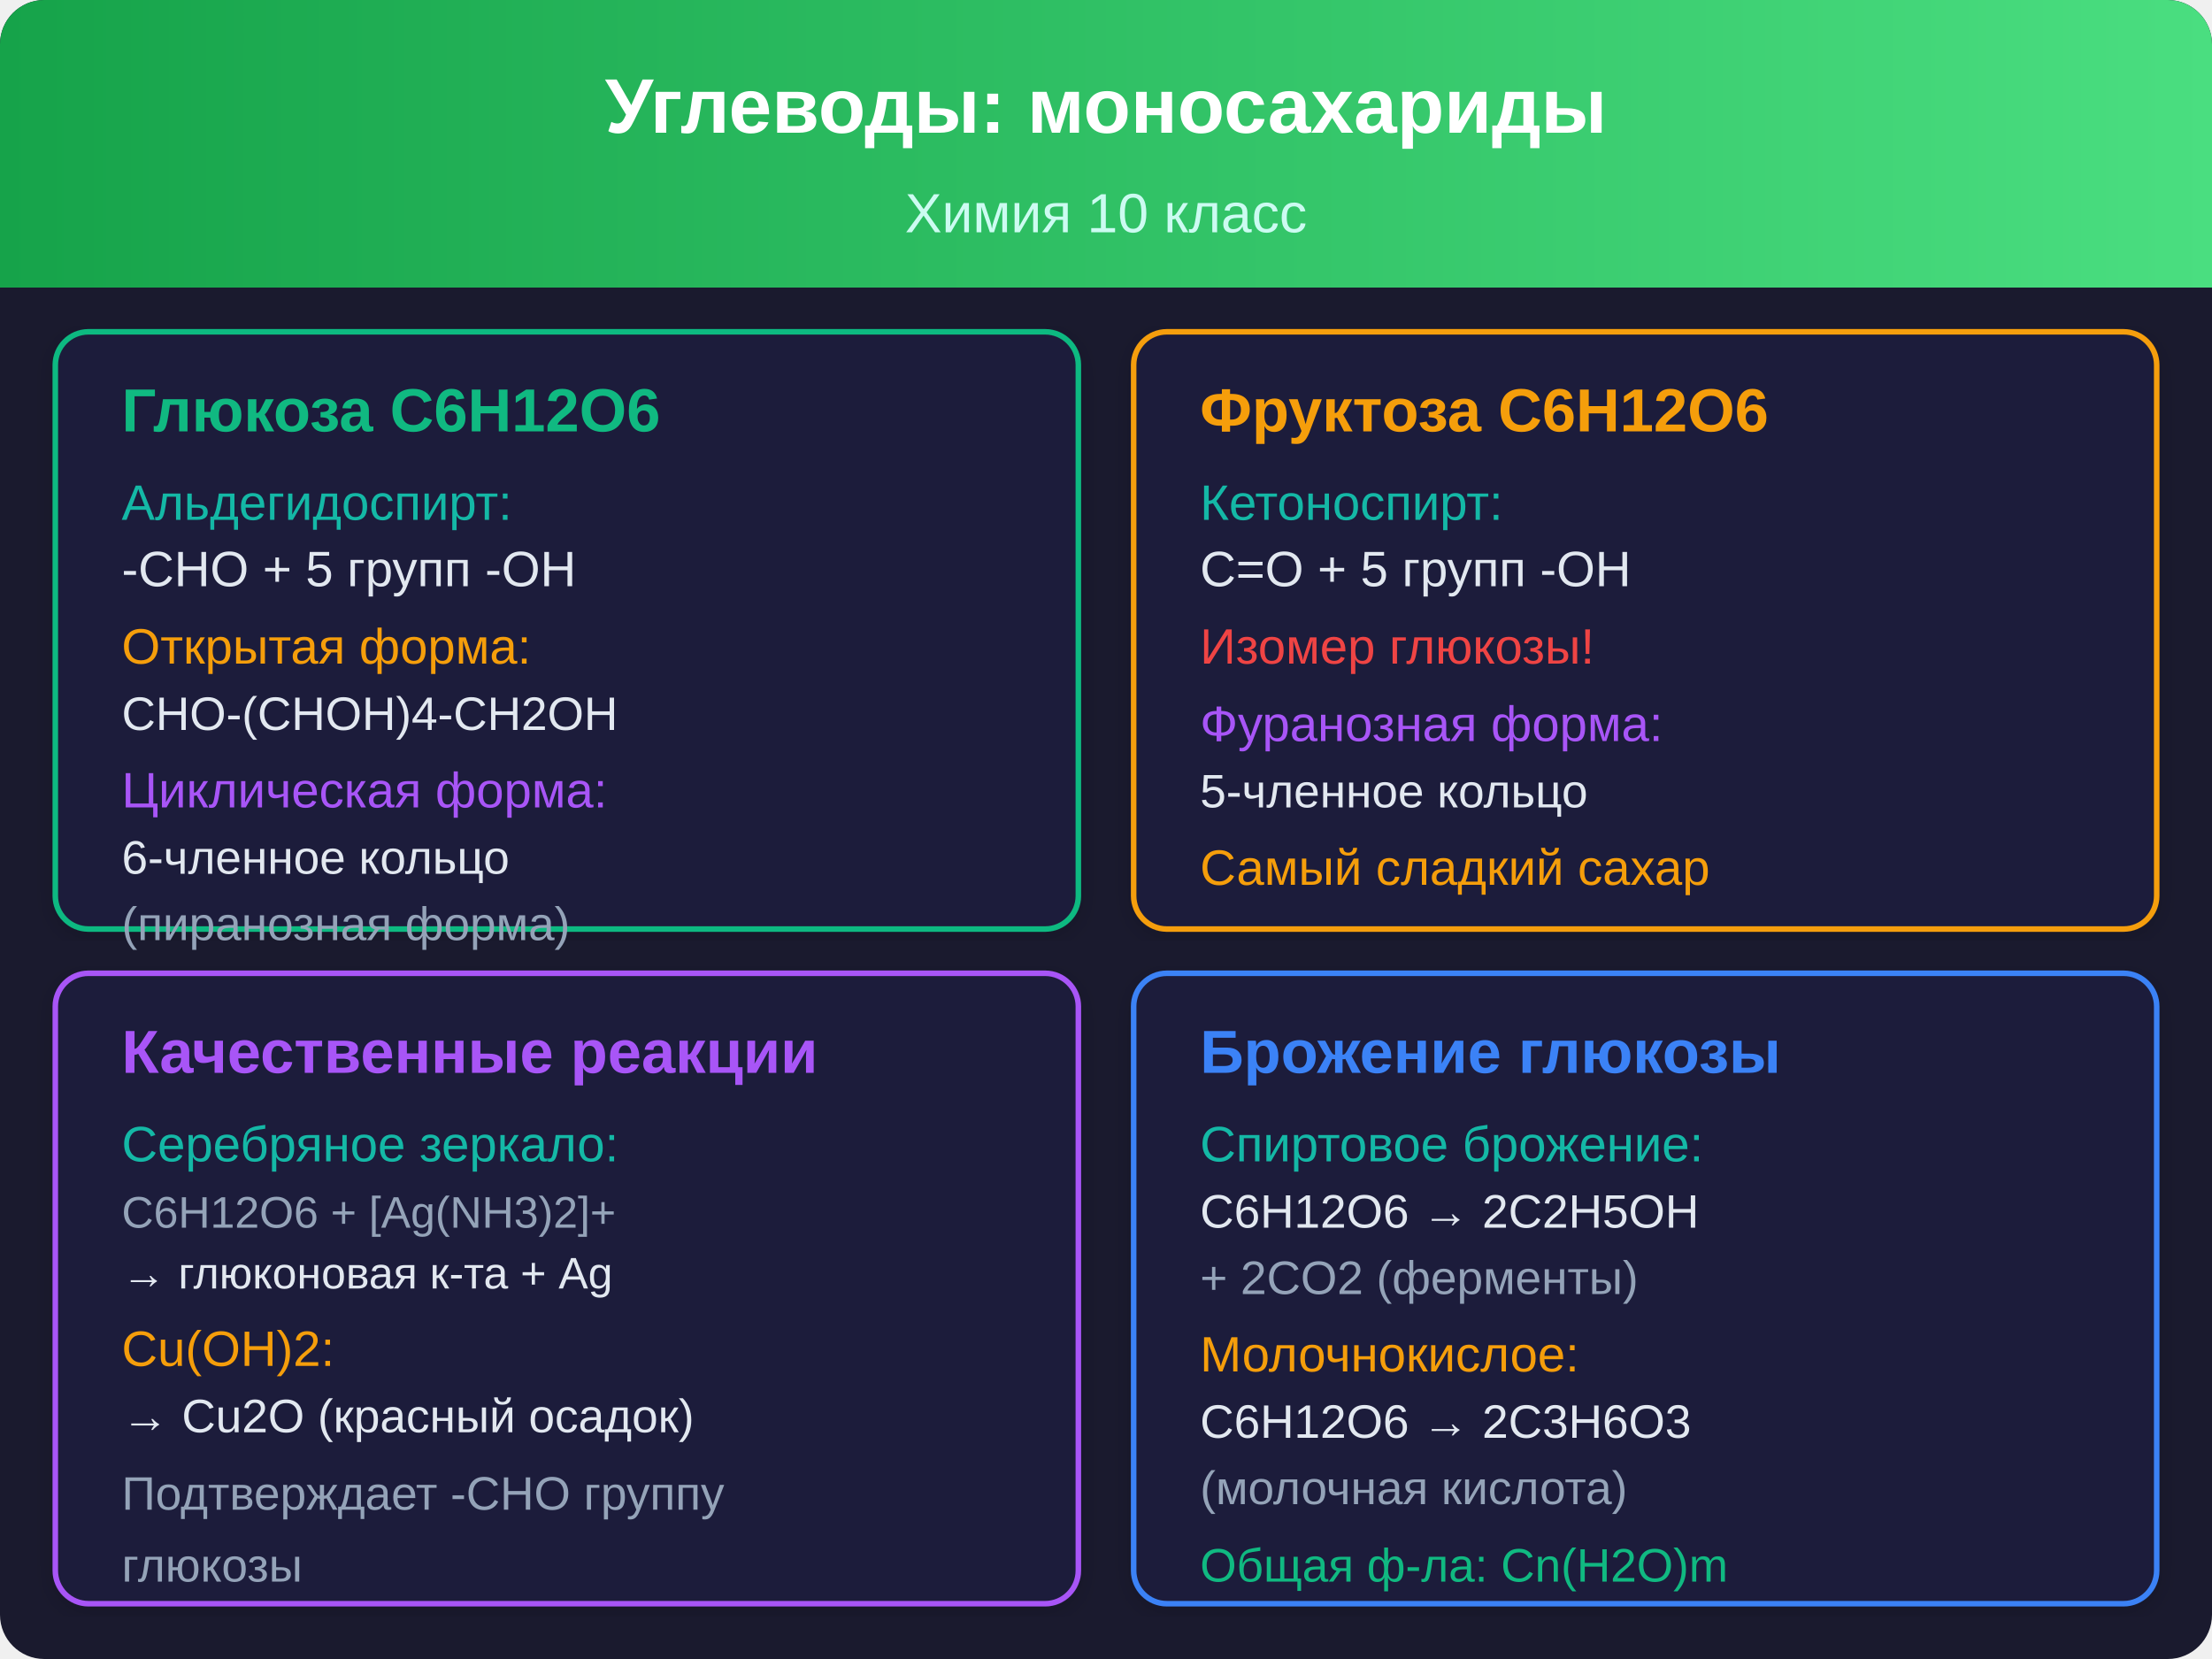
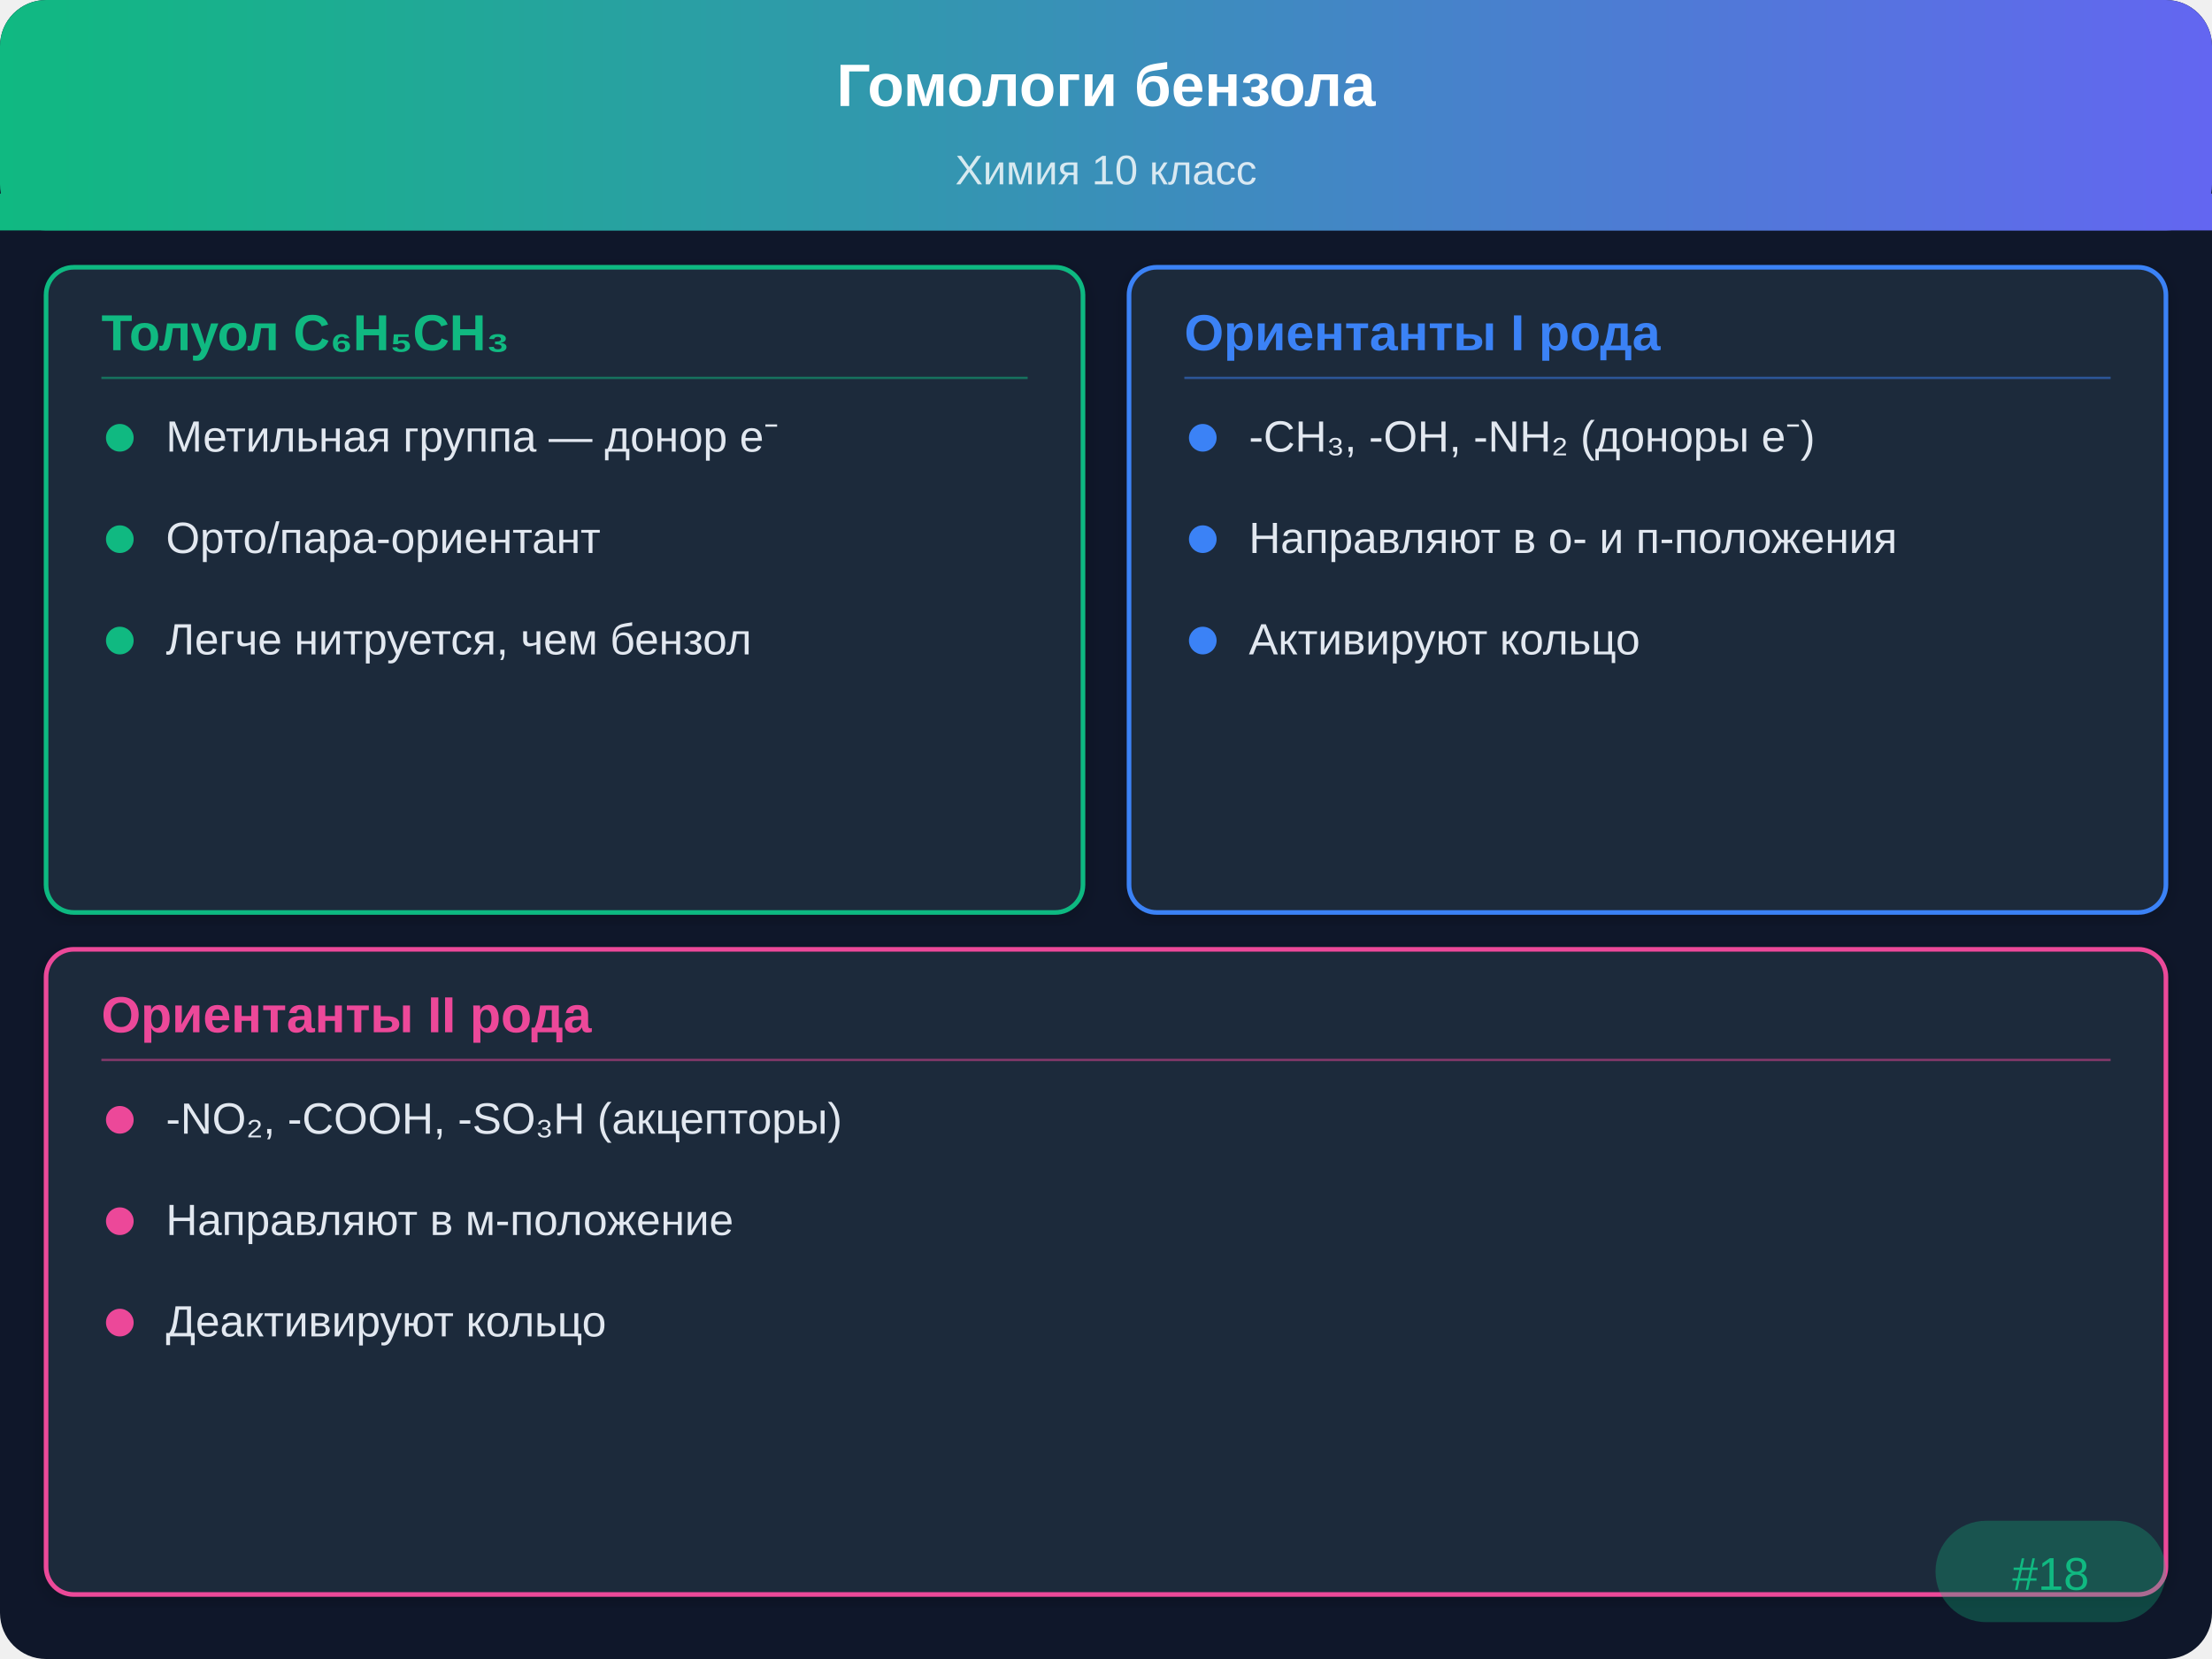
- <svg xmlns="http://www.w3.org/2000/svg" viewBox="0 0 400 300">
+ <svg xmlns="http://www.w3.org/2000/svg" viewBox="0 0 480 360">
  <defs>
-     <linearGradient id="tg18" x1="0" y1="0" x2="400" y2="0" gradientUnits="userSpaceOnUse">
-       <stop offset="0%" stop-color="#16a34a" />
-       <stop offset="100%" stop-color="#4ade80" />
+     <linearGradient id="hdr" x1="0" y1="0" x2="480" y2="0" gradientUnits="userSpaceOnUse">
+       <stop offset="0%" stop-color="#10b981" />
+       <stop offset="100%" stop-color="#6366f1" />
    </linearGradient>
-     <filter id="sh18" x="-2%" y="-2%" width="104%" height="104%">
-       <feDropShadow dx="0" dy="1" stdDeviation="2" flood-opacity="0.15" />
+     <filter id="sh" x="-2%" y="-2%" width="104%" height="104%">
+       <feDropShadow dx="0" dy="1" stdDeviation="2" flood-opacity="0.2" />
    </filter>
  </defs>
-   <rect width="400" height="300" rx="8" fill="#1a1a2e" />
-   <rect width="400" height="52" rx="8" fill="url(#tg18)" />
-   <rect y="44" width="400" height="8" fill="url(#tg18)" />
-   <text x="200" y="24" text-anchor="middle" fill="#ffffff" font-family="Arial, sans-serif" font-size="14" font-weight="bold">Углеводы: моносахариды</text>
-   <text x="200" y="42" text-anchor="middle" fill="#ccfbf1" font-family="Arial, sans-serif" font-size="10">Химия 10 класс</text>
-   <rect x="10" y="60" width="185" height="108" rx="6" fill="#1e1e3a" stroke="#10b981" stroke-width="1" filter="url(#sh18)" />
-   <text x="22" y="78" font-family="Arial, sans-serif" font-size="11" font-weight="bold" fill="#10b981">Глюкоза C6H12O6</text>
-   <text x="22" y="94" font-family="Arial, sans-serif" font-size="9" fill="#14b8a6">Альдегидоспирт:</text>
-   <text x="22" y="106" font-family="Arial, sans-serif" font-size="9" fill="#e2e8f0">-CHO + 5 групп -OH</text>
-   <text x="22" y="120" font-family="Arial, sans-serif" font-size="9" fill="#f59e0b">Открытая форма:</text>
-   <text x="22" y="132" font-family="Arial, sans-serif" font-size="8.5" fill="#e2e8f0">CHO-(CHOH)4-CH2OH</text>
-   <text x="22" y="146" font-family="Arial, sans-serif" font-size="9" fill="#a855f7">Циклическая форма:</text>
-   <text x="22" y="158" font-family="Arial, sans-serif" font-size="8.5" fill="#e2e8f0">6-членное кольцо</text>
-   <text x="22" y="170" font-family="Arial, sans-serif" font-size="8.5" fill="#94a3b8">(пиранозная форма)</text>
-   <rect x="205" y="60" width="185" height="108" rx="6" fill="#1e1e3a" stroke="#f59e0b" stroke-width="1" filter="url(#sh18)" />
-   <text x="217" y="78" font-family="Arial, sans-serif" font-size="11" font-weight="bold" fill="#f59e0b">Фруктоза C6H12O6</text>
-   <text x="217" y="94" font-family="Arial, sans-serif" font-size="9" fill="#14b8a6">Кетоноспирт:</text>
-   <text x="217" y="106" font-family="Arial, sans-serif" font-size="9" fill="#e2e8f0">C=O + 5 групп -OH</text>
-   <text x="217" y="120" font-family="Arial, sans-serif" font-size="9" fill="#ef4444">Изомер глюкозы!</text>
-   <text x="217" y="134" font-family="Arial, sans-serif" font-size="9" fill="#a855f7">Фуранозная форма:</text>
-   <text x="217" y="146" font-family="Arial, sans-serif" font-size="8.5" fill="#e2e8f0">5-членное кольцо</text>
-   <text x="217" y="160" font-family="Arial, sans-serif" font-size="9" fill="#f59e0b">Самый сладкий сахар</text>
-   <rect x="10" y="176" width="185" height="114" rx="6" fill="#1e1e3a" stroke="#a855f7" stroke-width="1" filter="url(#sh18)" />
-   <text x="22" y="194" font-family="Arial, sans-serif" font-size="11" font-weight="bold" fill="#a855f7">Качественные реакции</text>
-   <text x="22" y="210" font-family="Arial, sans-serif" font-size="9" fill="#14b8a6">Серебряное зеркало:</text>
-   <text x="22" y="222" font-family="Arial, sans-serif" font-size="8" fill="#94a3b8">C6H12O6 + [Ag(NH3)2]+</text>
-   <text x="22" y="233" font-family="Arial, sans-serif" font-size="8" fill="#e2e8f0">→ глюконовая к-та + Ag</text>
-   <text x="22" y="247" font-family="Arial, sans-serif" font-size="9" fill="#f59e0b">Cu(OH)2:</text>
-   <text x="22" y="259" font-family="Arial, sans-serif" font-size="8.5" fill="#e2e8f0">→ Cu2O (красный осадок)</text>
-   <text x="22" y="273" font-family="Arial, sans-serif" font-size="8.5" fill="#94a3b8">Подтверждает -CHO группу</text>
-   <text x="22" y="286" font-family="Arial, sans-serif" font-size="8.5" fill="#94a3b8">глюкозы</text>
-   <rect x="205" y="176" width="185" height="114" rx="6" fill="#1e1e3a" stroke="#3b82f6" stroke-width="1" filter="url(#sh18)" />
-   <text x="217" y="194" font-family="Arial, sans-serif" font-size="11" font-weight="bold" fill="#3b82f6">Брожение глюкозы</text>
-   <text x="217" y="210" font-family="Arial, sans-serif" font-size="9" fill="#14b8a6">Спиртовое брожение:</text>
-   <text x="217" y="222" font-family="Arial, sans-serif" font-size="8.5" fill="#e2e8f0">C6H12O6 → 2C2H5OH</text>
-   <text x="217" y="234" font-family="Arial, sans-serif" font-size="8.5" fill="#94a3b8">  + 2CO2 (ферменты)</text>
-   <text x="217" y="248" font-family="Arial, sans-serif" font-size="9" fill="#f59e0b">Молочнокислое:</text>
-   <text x="217" y="260" font-family="Arial, sans-serif" font-size="8.5" fill="#e2e8f0">C6H12O6 → 2C3H6O3</text>
-   <text x="217" y="272" font-family="Arial, sans-serif" font-size="8.5" fill="#94a3b8">  (молочная кислота)</text>
-   <text x="217" y="286" font-family="Arial, sans-serif" font-size="8.5" fill="#10b981">Общая ф-ла: Cn(H2O)m</text>
+   <rect width="480" height="360" rx="10" fill="#0f172a" />
+   <rect width="480" height="50" rx="10" fill="url(#hdr)" />
+   <rect y="42" width="480" height="8" fill="url(#hdr)" />
+   <text x="240" y="23" text-anchor="middle" fill="#ffffff" font-family="Arial,sans-serif" font-size="13" font-weight="bold">Гомологи бензола</text>
+   <text x="240" y="40" text-anchor="middle" fill="#ffffff" font-family="Arial,sans-serif" font-size="9" opacity="0.8">Химия 10 класс</text>
+   <rect x="10" y="58" width="225" height="140" rx="6" fill="#1e293b" stroke="#10b981" stroke-width="1" filter="url(#sh)" />
+   <text x="22" y="76" font-family="Arial,sans-serif" font-size="11" font-weight="bold" fill="#10b981">Толуол C₆H₅CH₃</text>
+   <line x1="22" y1="82" x2="223" y2="82" stroke="#10b981" stroke-width="0.5" opacity="0.5" />
+   <circle cx="26" cy="95" r="3" fill="#10b981" />
+   <text x="36" y="98" font-family="Arial,sans-serif" font-size="9.5" fill="#e2e8f0">Метильная группа — донор e⁻</text>
+   <circle cx="26" cy="117" r="3" fill="#10b981" />
+   <text x="36" y="120" font-family="Arial,sans-serif" font-size="9.5" fill="#e2e8f0">Орто/пара-ориентант</text>
+   <circle cx="26" cy="139" r="3" fill="#10b981" />
+   <text x="36" y="142" font-family="Arial,sans-serif" font-size="9.5" fill="#e2e8f0">Легче нитруется, чем бензол</text>
+   <rect x="245" y="58" width="225" height="140" rx="6" fill="#1e293b" stroke="#3b82f6" stroke-width="1" filter="url(#sh)" />
+   <text x="257" y="76" font-family="Arial,sans-serif" font-size="11" font-weight="bold" fill="#3b82f6">Ориентанты I рода</text>
+   <line x1="257" y1="82" x2="458" y2="82" stroke="#3b82f6" stroke-width="0.5" opacity="0.5" />
+   <circle cx="261" cy="95" r="3" fill="#3b82f6" />
+   <text x="271" y="98" font-family="Arial,sans-serif" font-size="9.5" fill="#e2e8f0">-CH₃, -OH, -NH₂ (доноры e⁻)</text>
+   <circle cx="261" cy="117" r="3" fill="#3b82f6" />
+   <text x="271" y="120" font-family="Arial,sans-serif" font-size="9.5" fill="#e2e8f0">Направляют в о- и п-положения</text>
+   <circle cx="261" cy="139" r="3" fill="#3b82f6" />
+   <text x="271" y="142" font-family="Arial,sans-serif" font-size="9.5" fill="#e2e8f0">Активируют кольцо</text>
+   <rect x="10" y="206" width="460" height="140" rx="6" fill="#1e293b" stroke="#ec4899" stroke-width="1" filter="url(#sh)" />
+   <text x="22" y="224" font-family="Arial,sans-serif" font-size="11" font-weight="bold" fill="#ec4899">Ориентанты II рода</text>
+   <line x1="22" y1="230" x2="458" y2="230" stroke="#ec4899" stroke-width="0.5" opacity="0.5" />
+   <circle cx="26" cy="243" r="3" fill="#ec4899" />
+   <text x="36" y="246" font-family="Arial,sans-serif" font-size="9.5" fill="#e2e8f0">-NO₂, -COOH, -SO₃H (акцепторы)</text>
+   <circle cx="26" cy="265" r="3" fill="#ec4899" />
+   <text x="36" y="268" font-family="Arial,sans-serif" font-size="9.5" fill="#e2e8f0">Направляют в м-положение</text>
+   <circle cx="26" cy="287" r="3" fill="#ec4899" />
+   <text x="36" y="290" font-family="Arial,sans-serif" font-size="9.5" fill="#e2e8f0">Деактивируют кольцо</text>
+   <rect x="420" y="330" width="50" height="22" rx="11" fill="#10b981" opacity="0.3" />
+   <text x="445" y="345" text-anchor="middle" font-family="Arial,sans-serif" font-size="10" fill="#10b981">#18</text>
</svg>
